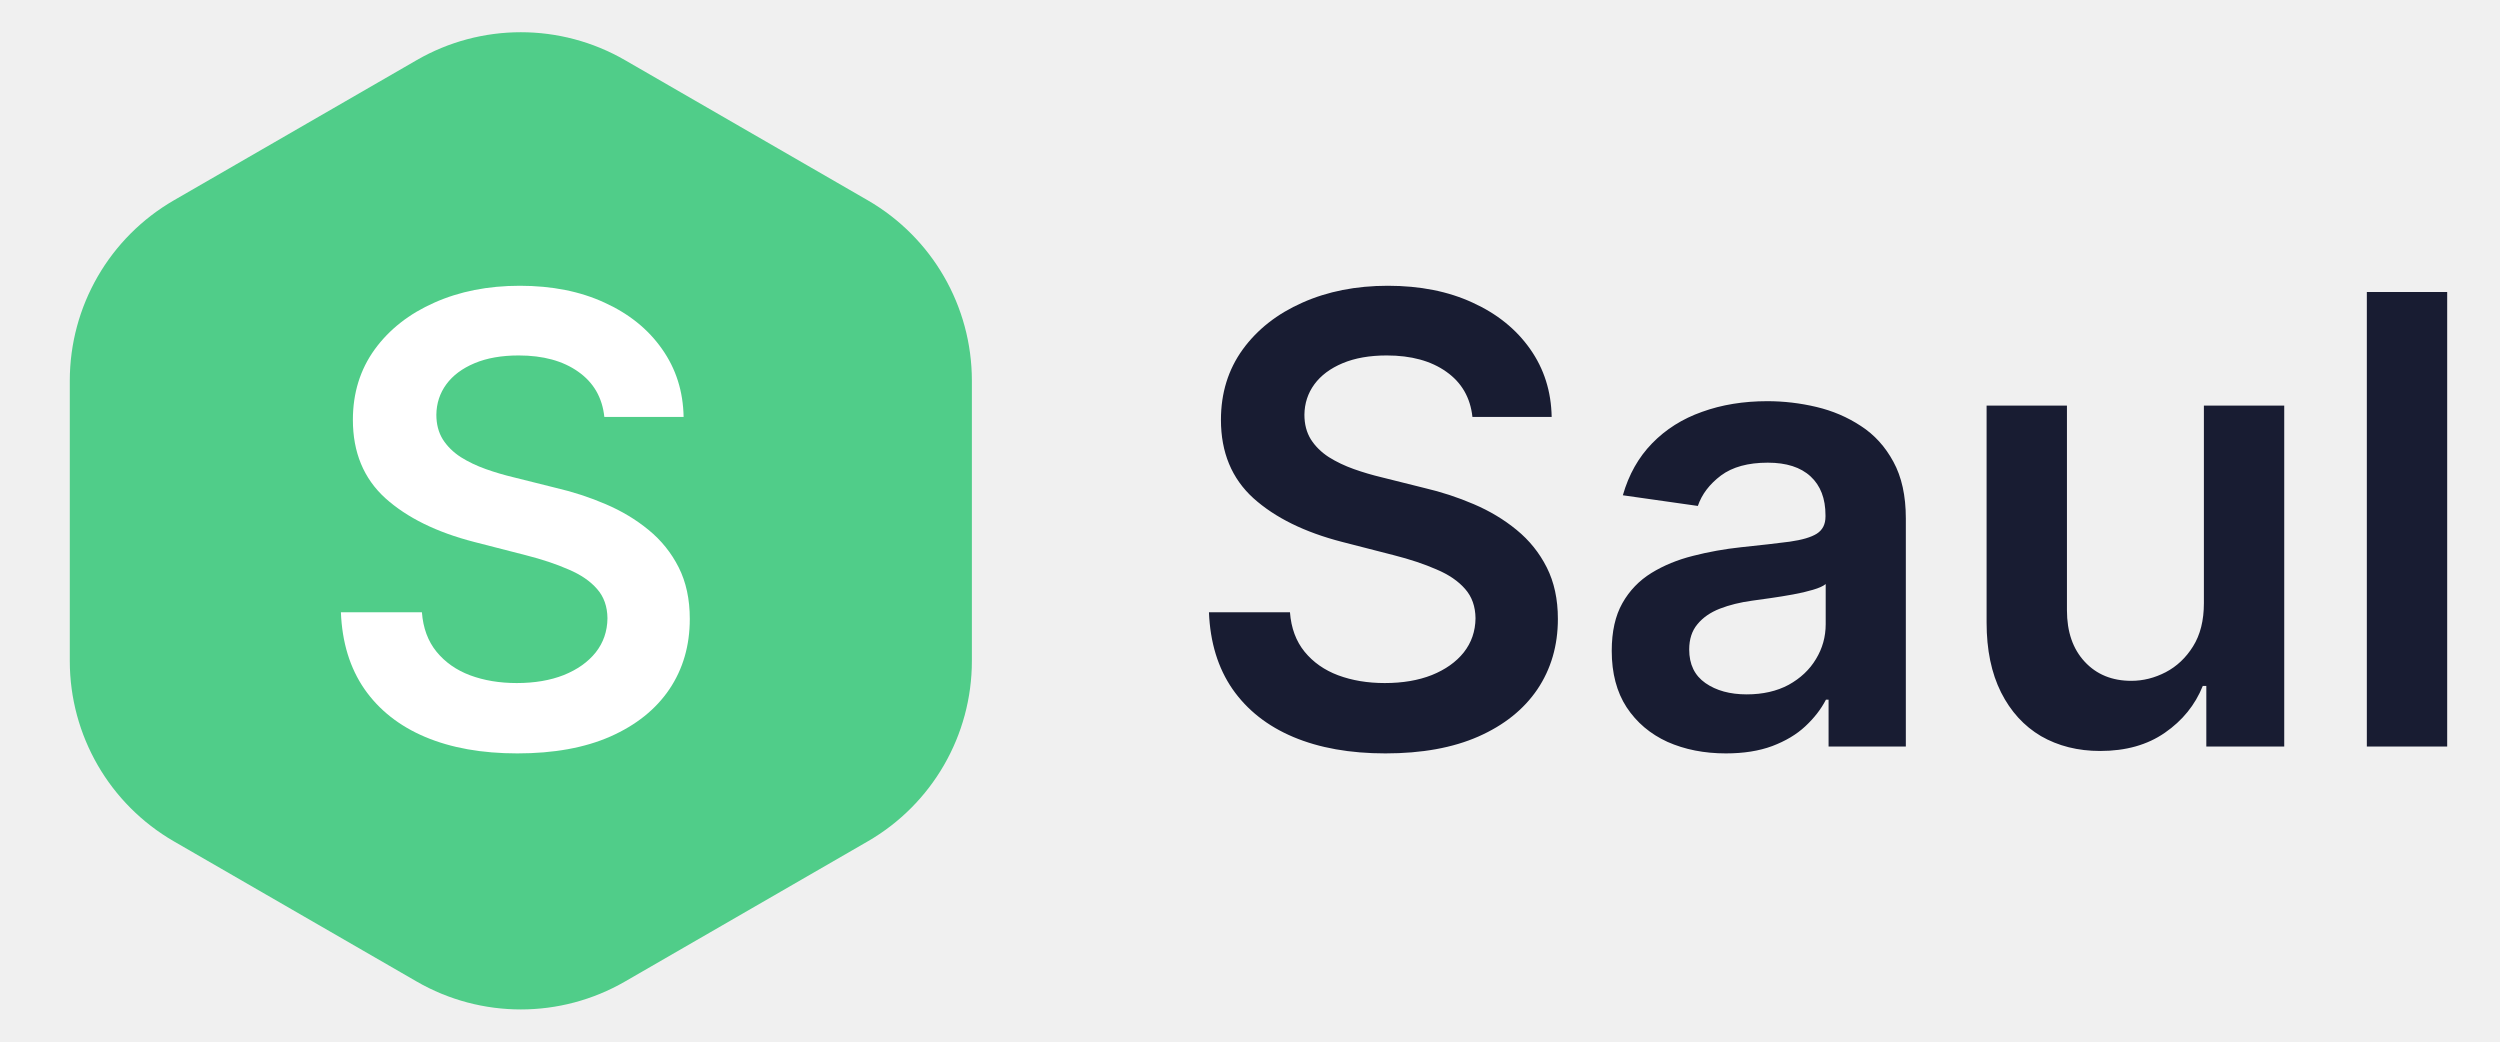
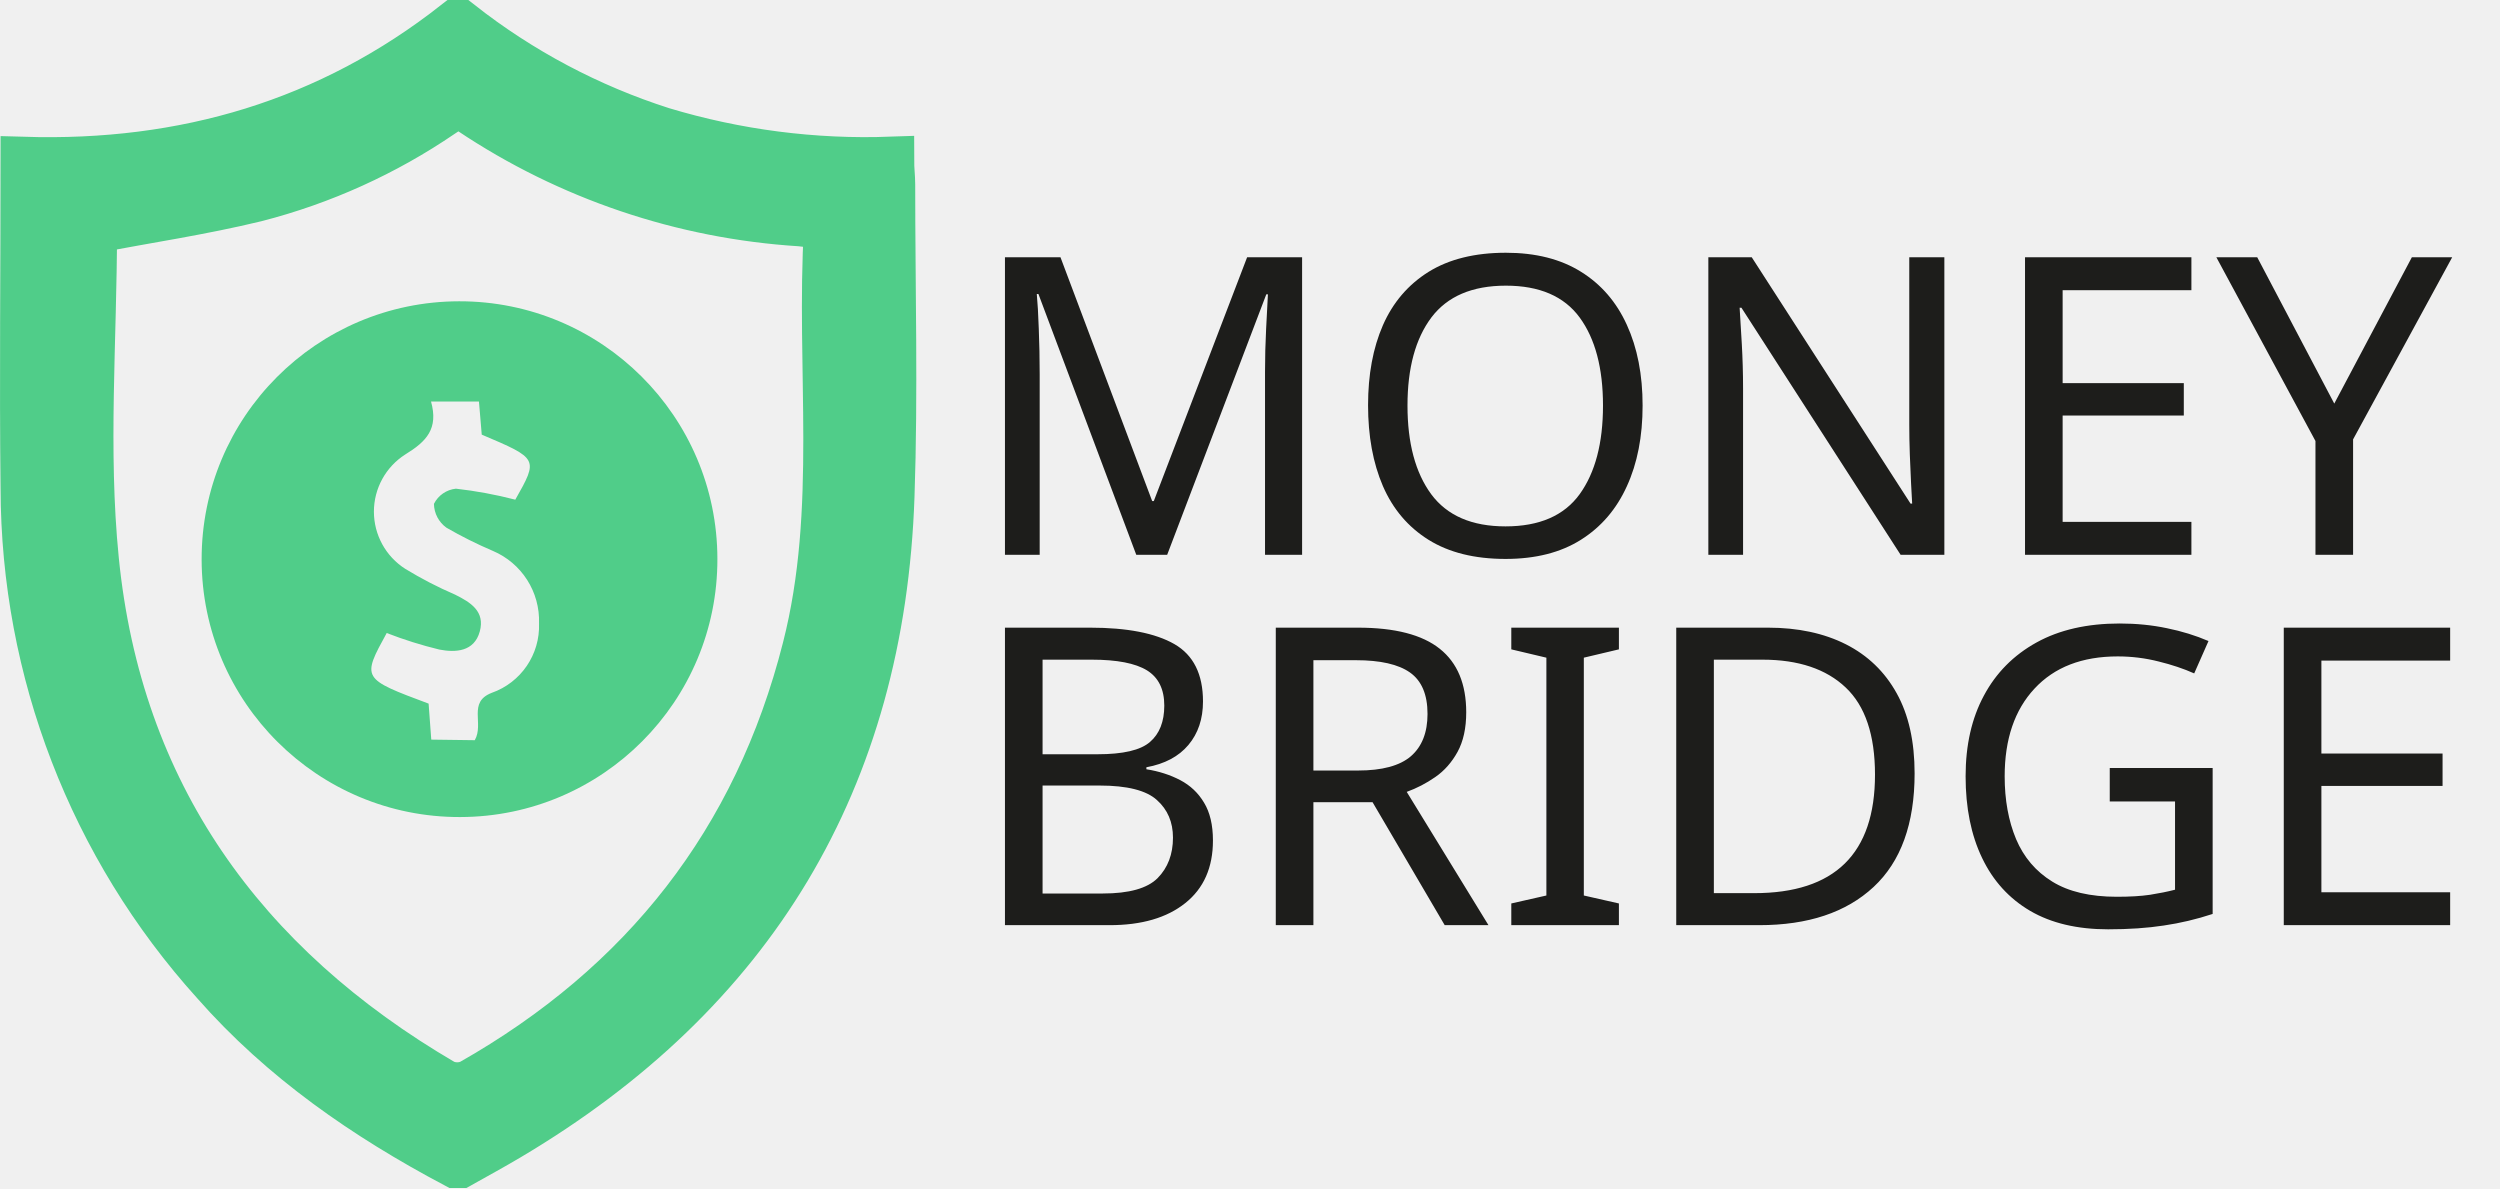
- <svg xmlns="http://www.w3.org/2000/svg" width="72" height="30" viewBox="0 0 72 30" fill="none">
-   <path d="M12 1.732C13.856 0.66 16.144 0.66 18 1.732L24.99 5.768C26.847 6.84 27.99 8.821 27.99 10.964V19.036C27.99 21.18 26.847 23.16 24.99 24.232L18 28.268C16.144 29.34 13.856 29.34 12 28.268L5.01 24.232C3.153 23.16 2.01 21.18 2.01 19.036V10.964C2.01 8.821 3.153 6.84 5.01 5.768L12 1.732Z" fill="#50CD89" />
-   <path d="M17.405 12.008C17.346 11.45 17.095 11.015 16.651 10.704C16.212 10.393 15.641 10.237 14.938 10.237C14.444 10.237 14.02 10.312 13.666 10.461C13.312 10.61 13.042 10.812 12.854 11.068C12.667 11.324 12.571 11.616 12.567 11.944C12.567 12.217 12.629 12.453 12.752 12.653C12.88 12.854 13.053 13.024 13.27 13.165C13.487 13.301 13.728 13.416 13.992 13.51C14.256 13.604 14.523 13.682 14.791 13.746L16.018 14.053C16.513 14.168 16.988 14.324 17.444 14.52C17.904 14.716 18.315 14.963 18.678 15.261C19.044 15.56 19.334 15.92 19.547 16.342C19.76 16.764 19.866 17.258 19.866 17.825C19.866 18.592 19.671 19.267 19.278 19.851C18.886 20.43 18.32 20.884 17.578 21.212C16.841 21.536 15.948 21.698 14.9 21.698C13.881 21.698 12.997 21.541 12.247 21.225C11.501 20.91 10.918 20.45 10.496 19.845C10.078 19.239 9.852 18.502 9.818 17.633H12.151C12.185 18.089 12.326 18.468 12.573 18.771C12.82 19.073 13.142 19.299 13.538 19.448C13.939 19.597 14.386 19.672 14.881 19.672C15.396 19.672 15.848 19.595 16.236 19.442C16.628 19.284 16.935 19.067 17.156 18.79C17.378 18.509 17.491 18.18 17.495 17.805C17.491 17.465 17.391 17.183 17.195 16.962C16.999 16.736 16.724 16.548 16.37 16.399C16.021 16.246 15.611 16.109 15.143 15.99L13.653 15.607C12.575 15.329 11.723 14.91 11.097 14.347C10.474 13.78 10.163 13.028 10.163 12.091C10.163 11.32 10.372 10.644 10.79 10.065C11.212 9.485 11.785 9.036 12.509 8.716C13.234 8.392 14.054 8.23 14.97 8.23C15.899 8.23 16.713 8.392 17.412 8.716C18.115 9.036 18.667 9.481 19.067 10.052C19.468 10.619 19.675 11.271 19.688 12.008H17.405Z" fill="white" />
-   <path d="M42.406 12.008C42.346 11.45 42.094 11.015 41.651 10.704C41.212 10.393 40.641 10.237 39.938 10.237C39.444 10.237 39.02 10.312 38.666 10.461C38.312 10.61 38.042 10.812 37.854 11.068C37.667 11.324 37.571 11.616 37.567 11.944C37.567 12.217 37.629 12.453 37.752 12.653C37.88 12.854 38.053 13.024 38.27 13.165C38.487 13.301 38.728 13.416 38.992 13.51C39.256 13.604 39.523 13.682 39.791 13.746L41.019 14.053C41.513 14.168 41.988 14.324 42.444 14.52C42.904 14.716 43.315 14.963 43.678 15.261C44.044 15.56 44.334 15.92 44.547 16.342C44.76 16.764 44.867 17.258 44.867 17.825C44.867 18.592 44.67 19.267 44.278 19.851C43.886 20.43 43.32 20.884 42.578 21.212C41.841 21.536 40.948 21.698 39.9 21.698C38.881 21.698 37.997 21.541 37.247 21.225C36.501 20.91 35.918 20.45 35.496 19.845C35.078 19.239 34.852 18.502 34.818 17.633H37.151C37.185 18.089 37.326 18.468 37.573 18.771C37.82 19.073 38.142 19.299 38.538 19.448C38.939 19.597 39.386 19.672 39.881 19.672C40.396 19.672 40.848 19.595 41.236 19.442C41.628 19.284 41.935 19.067 42.156 18.79C42.378 18.509 42.491 18.18 42.495 17.805C42.491 17.465 42.391 17.183 42.195 16.962C41.999 16.736 41.724 16.548 41.37 16.399C41.021 16.246 40.611 16.109 40.143 15.99L38.653 15.607C37.575 15.329 36.723 14.91 36.097 14.347C35.474 13.78 35.163 13.028 35.163 12.091C35.163 11.32 35.372 10.644 35.79 10.065C36.212 9.485 36.785 9.036 37.509 8.716C38.234 8.392 39.054 8.23 39.97 8.23C40.899 8.23 41.713 8.392 42.412 8.716C43.115 9.036 43.667 9.481 44.068 10.052C44.468 10.619 44.675 11.271 44.688 12.008H42.406ZM49.704 21.698C49.081 21.698 48.521 21.587 48.023 21.366C47.528 21.14 47.136 20.808 46.846 20.369C46.561 19.93 46.418 19.389 46.418 18.745C46.418 18.191 46.52 17.733 46.725 17.371C46.929 17.009 47.209 16.719 47.562 16.501C47.916 16.284 48.315 16.12 48.758 16.009C49.205 15.894 49.667 15.811 50.145 15.76C50.72 15.7 51.187 15.647 51.545 15.6C51.903 15.549 52.163 15.472 52.324 15.37C52.491 15.264 52.574 15.099 52.574 14.878V14.839C52.574 14.358 52.431 13.985 52.145 13.721C51.86 13.457 51.449 13.325 50.912 13.325C50.345 13.325 49.895 13.448 49.563 13.695C49.235 13.943 49.013 14.234 48.898 14.571L46.738 14.264C46.908 13.668 47.19 13.169 47.581 12.768C47.974 12.364 48.453 12.061 49.02 11.861C49.587 11.656 50.213 11.554 50.899 11.554C51.372 11.554 51.843 11.609 52.312 11.72C52.78 11.831 53.209 12.014 53.596 12.27C53.984 12.521 54.295 12.864 54.53 13.299C54.768 13.734 54.888 14.277 54.888 14.929V21.5H52.663V20.151H52.587C52.446 20.424 52.248 20.68 51.992 20.918C51.741 21.153 51.423 21.342 51.04 21.487C50.66 21.628 50.215 21.698 49.704 21.698ZM50.304 19.998C50.769 19.998 51.172 19.906 51.513 19.723C51.853 19.535 52.116 19.288 52.299 18.982C52.486 18.675 52.58 18.34 52.58 17.978V16.821C52.508 16.881 52.384 16.936 52.209 16.987C52.039 17.038 51.847 17.083 51.634 17.121C51.421 17.16 51.21 17.194 51.001 17.224C50.792 17.254 50.611 17.279 50.458 17.3C50.113 17.347 49.804 17.424 49.531 17.53C49.258 17.637 49.043 17.786 48.886 17.978C48.728 18.166 48.649 18.408 48.649 18.707C48.649 19.133 48.804 19.454 49.116 19.672C49.427 19.889 49.823 19.998 50.304 19.998ZM63.472 17.371V11.682H65.786V21.5H63.542V19.755H63.44C63.219 20.305 62.854 20.754 62.347 21.104C61.844 21.453 61.224 21.628 60.487 21.628C59.844 21.628 59.275 21.485 58.78 21.2C58.29 20.91 57.907 20.49 57.63 19.94C57.353 19.386 57.214 18.717 57.214 17.933V11.682H59.528V17.575C59.528 18.197 59.699 18.692 60.04 19.058C60.38 19.425 60.828 19.608 61.382 19.608C61.723 19.608 62.053 19.525 62.373 19.359C62.692 19.192 62.954 18.945 63.159 18.617C63.368 18.285 63.472 17.869 63.472 17.371ZM70.479 8.409V21.5H68.165V8.409H70.479Z" fill="#181C32" />
+ <svg xmlns="http://www.w3.org/2000/svg" id="Calque_1" data-name="Calque 1" viewBox="0 0 215.99 102.64">
+   <defs>
+     <style>.cls-1{font-size:36px;fill:#1d1d1b;font-family:FolioStd-Medium, Folio Std;font-weight:500;}.cls-2,.cls-3{fill:#50cd89;}.cls-3{stroke:#50cd89;stroke-miterlimit:10;stroke-width:4px;}</style>
+   </defs>
+   <text class="cls-1" transform="translate(83.34 47.93)">MONEY<tspan x="0" y="32">BRIDGE</tspan>
+   </text>
+   <path class="cls-2" d="M125.89,201.94a22.28,22.28,0,1,1,22.22-22.31A22.26,22.26,0,0,1,125.89,201.94Zm1.26-6.64c.82-1.44-.63-3.28,1.46-4.09a6.12,6.12,0,0,0,4.09-6,6.56,6.56,0,0,0-4-6.27,36.78,36.78,0,0,1-4-2,2.59,2.59,0,0,1-1.08-2.06,2.4,2.4,0,0,1,1.9-1.31,37.11,37.11,0,0,1,5.13.95c2-3.54,2-3.54-2.9-5.62l-.24-2.86h-4.14c.65,2.35-.38,3.44-2.22,4.57a5.86,5.86,0,0,0,0,9.89,34.08,34.08,0,0,0,4.29,2.22c1.33.66,2.62,1.44,2.14,3.19s-2.09,1.83-3.49,1.56a35.66,35.66,0,0,1-4.55-1.43c-2.16,3.94-2.16,3.94,3.62,6.1l.23,3.11Z" transform="translate(-86.13 -131.35)" />
+   <path class="cls-3" d="M125.9,133.35a55.67,55.67,0,0,0,17.46,9.26,60.91,60.91,0,0,0,19.75,2.55c0,.84.09,1.47.09,2.11,0,9,.25,18-.06,26.95-.84,24.49-12,42.93-33.07,55.41-1.38.82-2.78,1.58-4.17,2.36h-.44c-7.78-4.13-14.95-9.07-20.81-15.74a63.88,63.88,0,0,1-16.47-42.71c-.11-9.34,0-18.68,0-28.37,13.85.42,26.38-3.24,37.3-11.82ZM157.59,151c-1-.16-1.68-.32-2.34-.37A57.75,57.75,0,0,1,126.79,141c-1.07-.71-1.67-.3-2.49.25a51,51,0,0,1-16.06,7.27c-4.66,1.13-9.41,1.84-14,2.71,0,9.41-.79,19,.16,28.48,2,20.12,12.66,35,30.06,45.16a2.77,2.77,0,0,0,2.34,0c14.9-8.45,24.69-20.84,28.92-37.53C158.78,175.35,156.87,163.19,157.59,151Z" transform="translate(-86.13 -131.35)" />
</svg>
